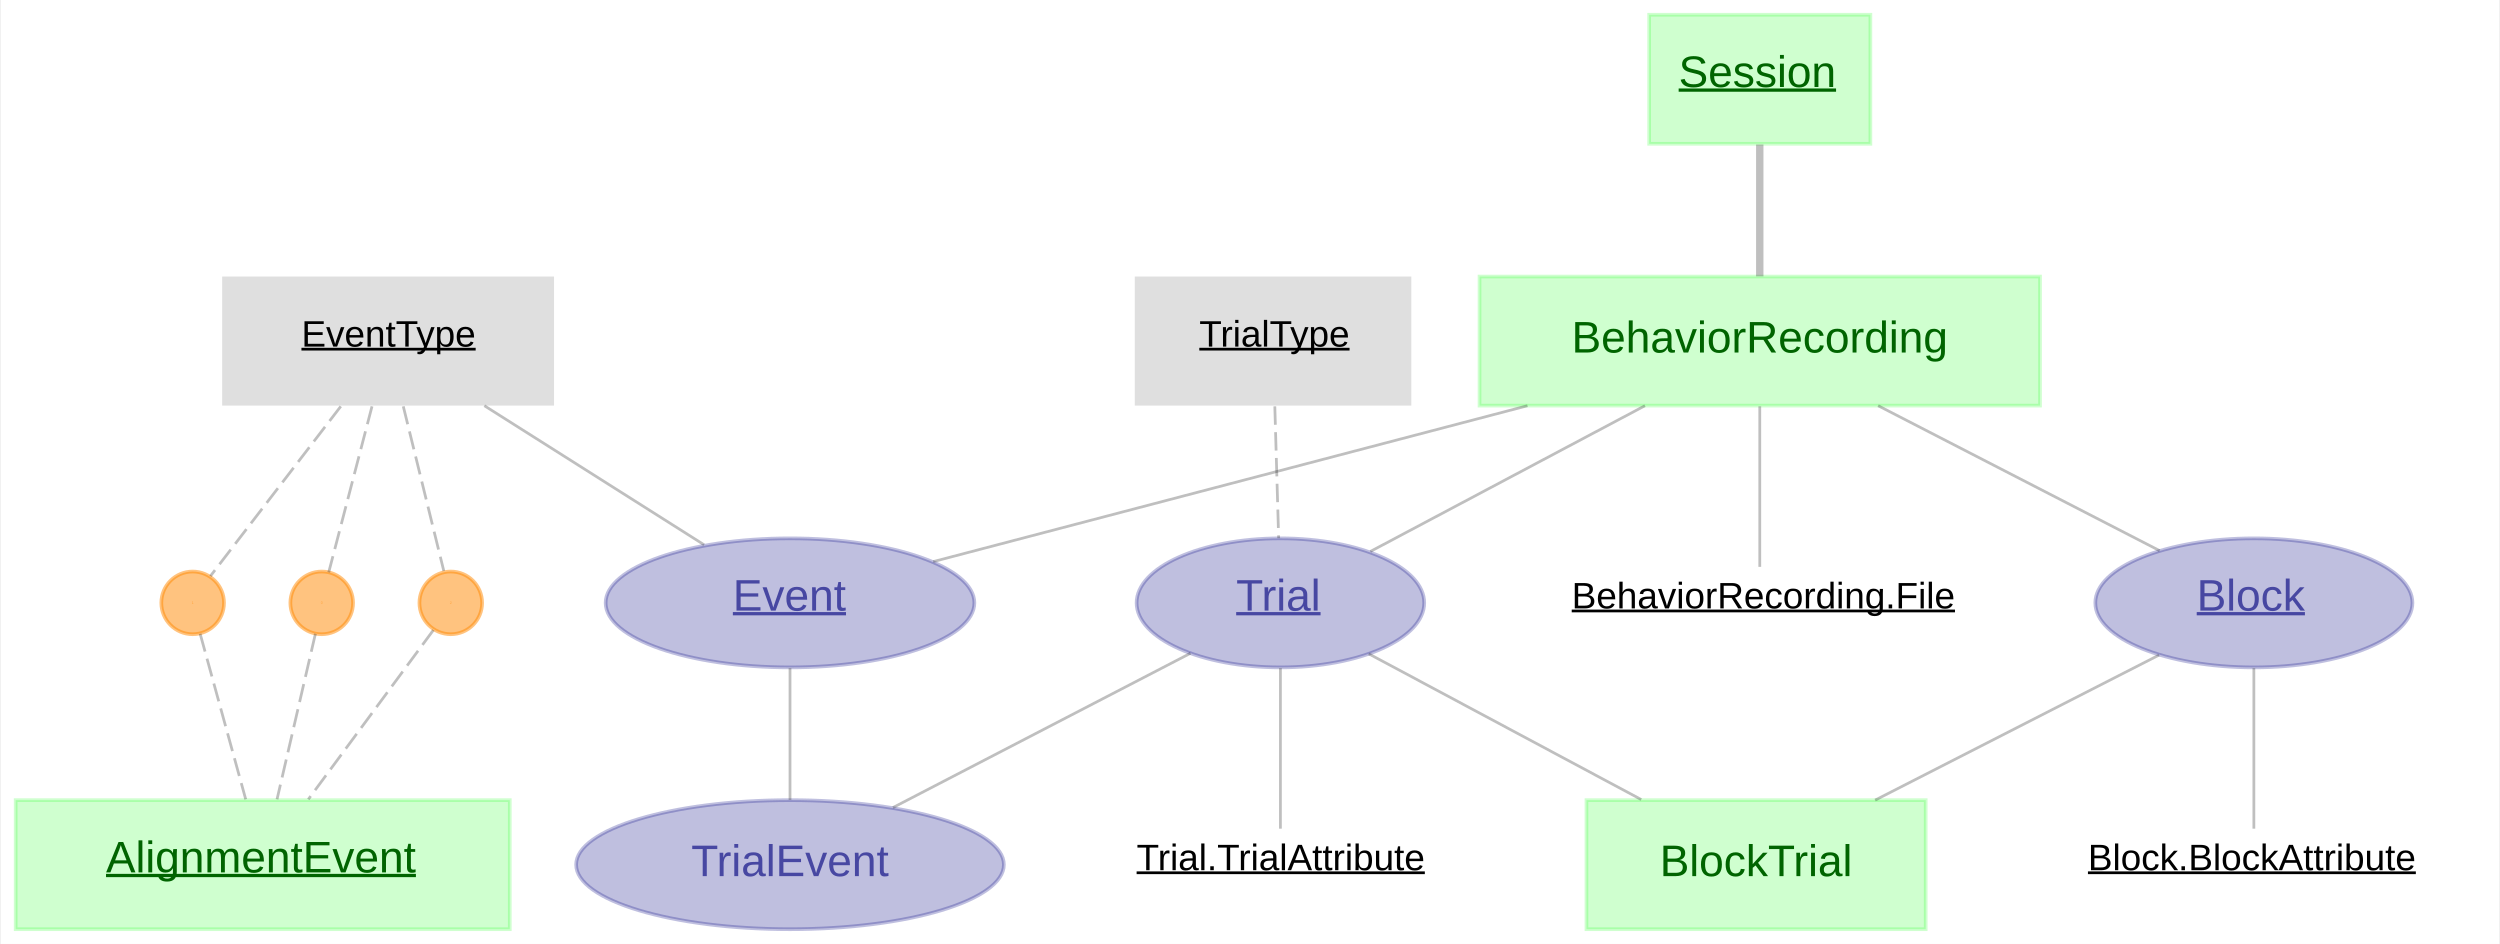
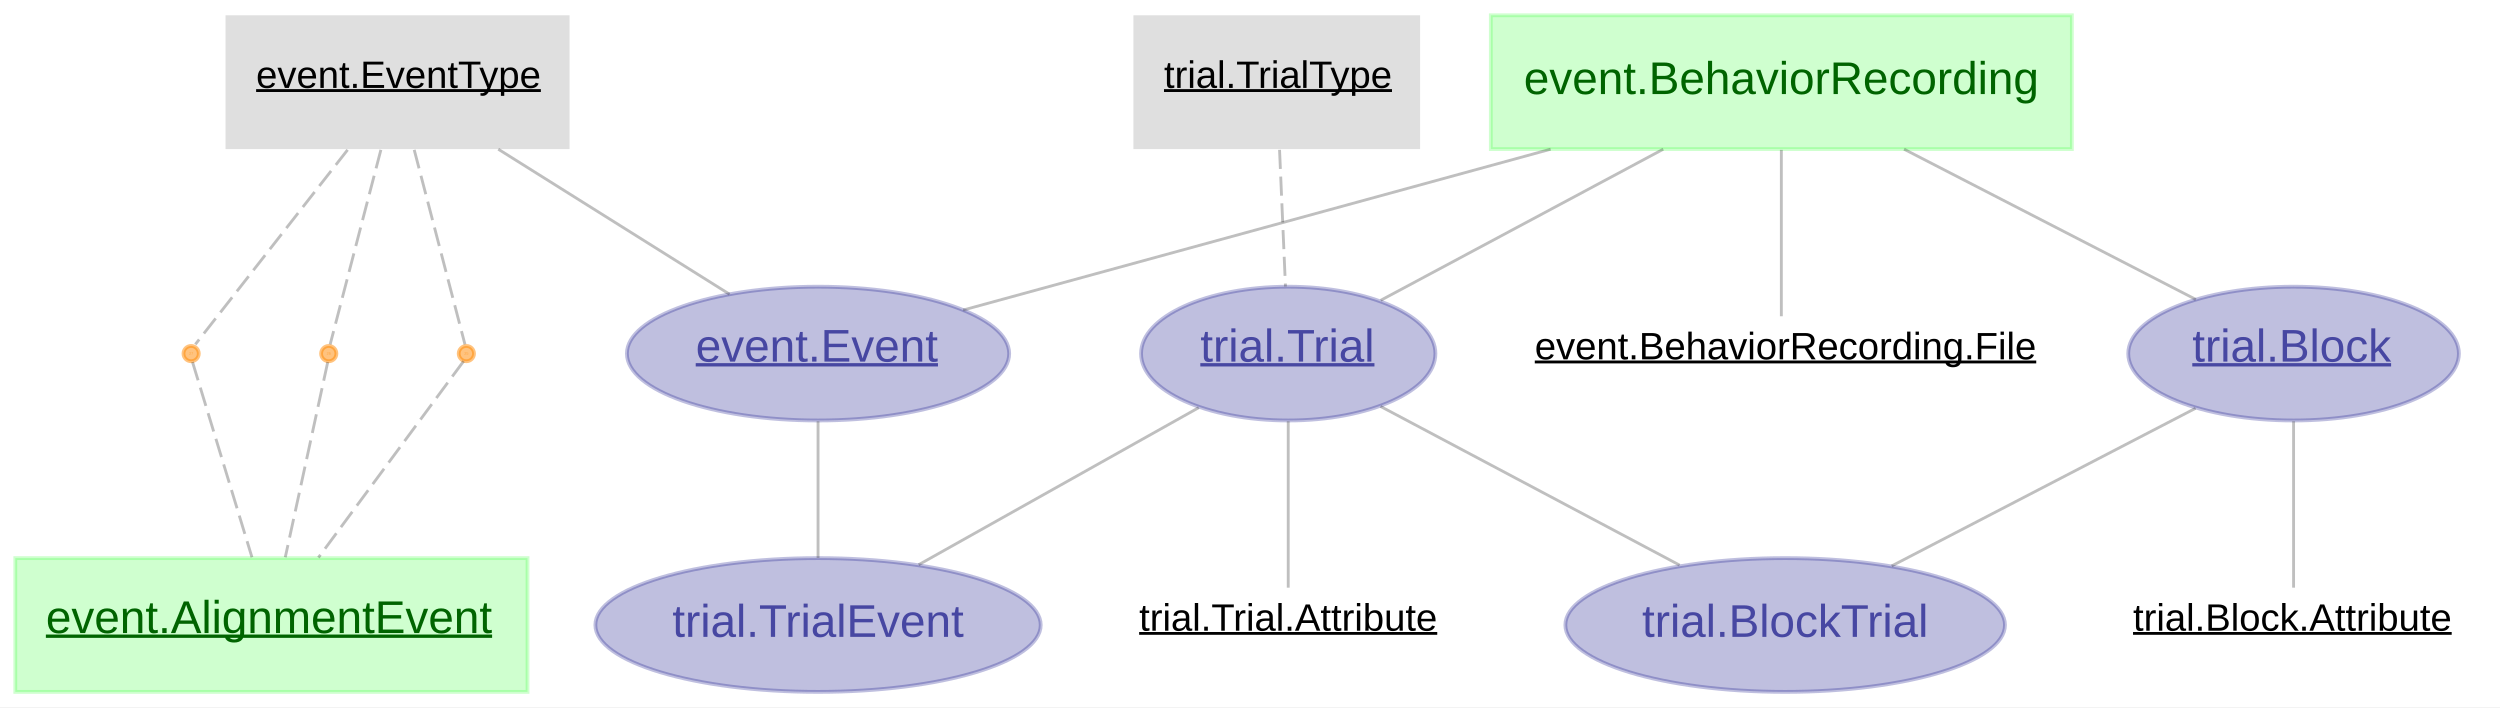
- <svg xmlns="http://www.w3.org/2000/svg" xmlns:xlink="http://www.w3.org/1999/xlink" width="678pt" height="256pt" viewBox="0.00 0.00 677.50 256.00">
-   <g id="graph0" class="graph" transform="scale(1 1) rotate(0) translate(4 252)">
-     <polygon fill="white" stroke="transparent" points="-4,4 -4,-252 673.5,-252 673.5,4 -4,4" />
+ <svg xmlns="http://www.w3.org/2000/svg" xmlns:xlink="http://www.w3.org/1999/xlink" width="654pt" height="185pt" viewBox="0.00 0.00 654.00 185.00">
+   <g id="graph0" class="graph" transform="scale(1 1) rotate(0) translate(4 181)">
+     <polygon fill="white" stroke="transparent" points="-4,4 -4,-181 650,-181 650,4 -4,4" />
    <g id="node1" class="node">
-       <ellipse fill="#ff8800" fill-opacity="0.502" stroke="#ff8800" stroke-opacity="0.502" cx="48" cy="-88.5" rx="8.5" ry="8.5" />
-       <text text-anchor="middle" x="48" y="-88.2" font-family="arial" font-size="1.00" fill="#ff8800" fill-opacity="0.502">1</text>
+       <ellipse fill="#ff8800" fill-opacity="0.502" stroke="#ff8800" stroke-opacity="0.502" cx="46" cy="-88.5" rx="2" ry="2" />
+       <text text-anchor="middle" x="46" y="-88.2" font-family="arial" font-size="1.00" fill="#ff8800" fill-opacity="0.502">27</text>
    </g>
-     <g id="node2" class="node">
-       <g id="a_node2">
-         <a xlink:title="alignment_name       &#13;------------------------------&#13;alignment_description=&quot;&quot; &#13;→ EventType.proj(alignment_event_type=&quot;event_type&quot;)&#13;alignment_time_shift &#13;→ EventType.proj(start_event_type=&quot;event_type&quot;)&#13;start_time_shift     &#13;→ EventType.proj(end_event_type=&quot;event_type&quot;)&#13;end_time_shift       &#13;">
+     <g id="node14" class="node">
+       <g id="a_node14">
+         <a xlink:title="alignment_name        ------------------------------ alignment_description=&quot;&quot;  → event.EventType.proj(alignment_event_type=&quot;event_type&quot;) alignment_time_shift  → event.EventType.proj(start_event_type=&quot;event_type&quot;) start_time_shift      → event.EventType.proj(end_event_type=&quot;event_type&quot;) end_time_shift        ">
          <polygon fill="#00ff00" fill-opacity="0.188" stroke="#00ff00" stroke-opacity="0.188" points="134,-35 0,-35 0,0 134,0 134,-35" />
-           <text text-anchor="start" x="24.5" y="-15.4" font-family="arial" text-decoration="underline" font-size="12.00" fill="darkgreen">AlignmentEvent</text>
+           <text text-anchor="start" x="8" y="-15.4" font-family="arial" text-decoration="underline" font-size="12.00" fill="darkgreen">event.AlignmentEvent</text>
        </a>
      </g>
    </g>
    <g id="edge1" class="edge">
-       <path fill="none" stroke="#000000" stroke-width="0.75" stroke-dasharray="5,2" stroke-opacity="0.251" d="M50.03,-80.12C52.96,-69.48 58.45,-49.55 62.39,-35.23" />
+       <path fill="none" stroke="#000000" stroke-width="0.75" stroke-dasharray="5,2" stroke-opacity="0.251" d="M46.36,-86.3C48.18,-80.33 56.41,-53.29 61.91,-35.22" />
+     </g>
+     <g id="node2" class="node">
+       <ellipse fill="#ff8800" fill-opacity="0.502" stroke="#ff8800" stroke-opacity="0.502" cx="82" cy="-88.5" rx="2" ry="2" />
+       <text text-anchor="middle" x="82" y="-88.2" font-family="arial" font-size="1.00" fill="#ff8800" fill-opacity="0.502">26</text>
+     </g>
+     <g id="edge2" class="edge">
+       <path fill="none" stroke="#000000" stroke-width="0.75" stroke-dasharray="5,2" stroke-opacity="0.251" d="M81.74,-86.3C80.44,-80.33 74.56,-53.29 70.63,-35.22" />
    </g>
    <g id="node3" class="node">
-       <ellipse fill="#ff8800" fill-opacity="0.502" stroke="#ff8800" stroke-opacity="0.502" cx="83" cy="-88.5" rx="8.5" ry="8.5" />
-       <text text-anchor="middle" x="83" y="-88.2" font-family="arial" font-size="1.00" fill="#ff8800" fill-opacity="0.502">0</text>
+       <ellipse fill="#ff8800" fill-opacity="0.502" stroke="#ff8800" stroke-opacity="0.502" cx="118" cy="-88.5" rx="2" ry="2" />
+       <text text-anchor="middle" x="118" y="-88.2" font-family="arial" font-size="1.00" fill="#ff8800" fill-opacity="0.502">25</text>
    </g>
-     <g id="edge2" class="edge">
-       <path fill="none" stroke="#000000" stroke-width="0.75" stroke-dasharray="5,2" stroke-opacity="0.251" d="M81.29,-80.12C78.82,-69.48 74.2,-49.55 70.88,-35.23" />
+     <g id="edge3" class="edge">
+       <path fill="none" stroke="#000000" stroke-width="0.75" stroke-dasharray="5,2" stroke-opacity="0.251" d="M117.28,-86.52C113.21,-81.02 92.83,-53.45 79.3,-35.14" />
    </g>
    <g id="node4" class="node">
-       <ellipse fill="#ff8800" fill-opacity="0.502" stroke="#ff8800" stroke-opacity="0.502" cx="118" cy="-88.5" rx="8.5" ry="8.5" />
-       <text text-anchor="middle" x="118" y="-88.2" font-family="arial" font-size="1.00" fill="#ff8800" fill-opacity="0.502">2</text>
+       <g id="a_node4">
+         <a xlink:title="event_type            ------------------------------ event_type_description=&quot;&quot;  ">
+           <polygon fill="#000000" fill-opacity="0.125" stroke="transparent" points="145,-177 55,-177 55,-142 145,-142 145,-177" />
+           <text text-anchor="start" x="63" y="-158" font-family="arial" text-decoration="underline" font-size="10.00">event.EventType</text>
+         </a>
+       </g>
    </g>
-     <g id="edge3" class="edge">
-       <path fill="none" stroke="#000000" stroke-width="0.75" stroke-dasharray="5,2" stroke-opacity="0.251" d="M113.29,-81.13C105.65,-70.79 90.29,-50.01 79.36,-35.22" />
+     <g id="edge6" class="edge">
+       <path fill="none" stroke="#000000" stroke-width="0.75" stroke-dasharray="5,2" stroke-opacity="0.251" d="M86.93,-141.8C72.94,-123.93 52.1,-97.29 47.1,-90.91" />
+     </g>
+     <g id="edge5" class="edge">
+       <path fill="none" stroke="#000000" stroke-width="0.75" stroke-dasharray="5,2" stroke-opacity="0.251" d="M95.64,-141.8C90.98,-123.93 84.03,-97.29 82.37,-90.91" />
+     </g>
+     <g id="edge4" class="edge">
+       <path fill="none" stroke="#000000" stroke-width="0.75" stroke-dasharray="5,2" stroke-opacity="0.251" d="M104.36,-141.8C109.02,-123.93 115.97,-97.29 117.63,-90.91" />
+     </g>
+     <g id="node9" class="node">
+       <g id="a_node9">
+         <a xlink:title="→ event.BehaviorRecording → event.EventType event_start_time      ------------------------------ event_end_time=null   ">
+           <ellipse fill="#00007f" fill-opacity="0.251" stroke="#00007f" stroke-opacity="0.251" cx="210" cy="-88.5" rx="50" ry="17.5" />
+           <text text-anchor="start" x="178" y="-86.4" font-family="arial" text-decoration="underline" font-size="12.00" fill="#00007f" fill-opacity="0.627">event.Event</text>
+         </a>
+       </g>
+     </g>
+     <g id="edge7" class="edge">
+       <path fill="none" stroke="#000000" stroke-width="0.75" stroke-opacity="0.251" d="M126.35,-141.97C144.78,-130.41 169.17,-115.11 186.85,-104.02" />
    </g>
    <g id="node5" class="node">
      <g id="a_node5">
-         <a xlink:title="→ Trial&#13;→ Event&#13;">
-           <ellipse fill="#00007f" fill-opacity="0.251" stroke="#00007f" stroke-opacity="0.251" cx="210" cy="-17.5" rx="58" ry="17.5" />
-           <text text-anchor="middle" x="210" y="-14.4" font-family="arial" font-size="12.00" fill="#00007f" fill-opacity="0.627">TrialEvent</text>
+         <a xlink:title="trial_type            ------------------------------ trial_type_description=&quot;&quot;  ">
+           <polygon fill="#000000" fill-opacity="0.125" stroke="transparent" points="367.5,-177 292.5,-177 292.5,-142 367.5,-142 367.5,-177" />
+           <text text-anchor="start" x="300.5" y="-158" font-family="arial" text-decoration="underline" font-size="10.00">trial.TrialType</text>
        </a>
      </g>
    </g>
+     <g id="node12" class="node">
+       <g id="a_node12">
+         <a xlink:title="→ event.BehaviorRecording trial_id              ------------------------------ → trial.TrialType trial_start_time      trial_stop_time       ">
+           <ellipse fill="#00007f" fill-opacity="0.251" stroke="#00007f" stroke-opacity="0.251" cx="333" cy="-88.5" rx="38.5" ry="17.5" />
+           <text text-anchor="start" x="310" y="-86.4" font-family="arial" text-decoration="underline" font-size="12.00" fill="#00007f" fill-opacity="0.627">trial.Trial</text>
+         </a>
+       </g>
+     </g>
+     <g id="edge8" class="edge">
+       <path fill="none" stroke="#000000" stroke-width="0.75" stroke-dasharray="5,2" stroke-opacity="0.251" d="M330.73,-141.8C331.2,-130.95 331.81,-116.87 332.28,-106.05" />
+     </g>
    <g id="node6" class="node">
      <g id="a_node6">
-         <a xlink:title="→ Trial&#13;attribute_name       &#13;------------------------------&#13;attribute_value      &#13;">
-           <polygon fill="transparent" stroke="transparent" points="399.5,-27 286.5,-27 286.5,-8 399.5,-8 399.5,-27" />
-           <text text-anchor="start" x="304" y="-16" font-family="arial" text-decoration="underline" font-size="10.00">Trial.TrialAttribute</text>
+         <a xlink:title="→ trial.Trial attribute_name        ------------------------------ attribute_value       ">
+           <polygon fill="transparent" stroke="transparent" points="380,-27 286,-27 286,-8 380,-8 380,-27" />
+           <text text-anchor="start" x="294" y="-16" font-family="arial" text-decoration="underline" font-size="10.00">trial.Trial.Attribute</text>
        </a>
      </g>
    </g>
    <g id="node7" class="node">
      <g id="a_node7">
-         <a xlink:title="→ Subject&#13;session_datetime     &#13;">
-           <polygon fill="#00ff00" fill-opacity="0.188" stroke="#00ff00" stroke-opacity="0.188" points="503,-248 443,-248 443,-213 503,-213 503,-248" />
-           <text text-anchor="start" x="451" y="-228.4" font-family="arial" text-decoration="underline" font-size="12.00" fill="darkgreen">Session</text>
+         <a xlink:title="→ `cbroz_session`.`session` ------------------------------ recording_start_time=null  recording_duration=null  recording_notes=&quot;&quot;    ">
+           <polygon fill="#00ff00" fill-opacity="0.188" stroke="#00ff00" stroke-opacity="0.188" points="538,-177 386,-177 386,-142 538,-142 538,-177" />
+           <text text-anchor="middle" x="462" y="-156.4" font-family="arial" font-size="12.00" fill="darkgreen">event.BehaviorRecording</text>
        </a>
      </g>
    </g>
    <g id="node8" class="node">
      <g id="a_node8">
-         <a xlink:title="→ Session&#13;------------------------------&#13;recording_start_time=null &#13;recording_duration=null &#13;recording_notes      &#13;">
-           <polygon fill="#00ff00" fill-opacity="0.188" stroke="#00ff00" stroke-opacity="0.188" points="549,-177 397,-177 397,-142 549,-142 549,-177" />
-           <text text-anchor="middle" x="473" y="-156.4" font-family="arial" font-size="12.00" fill="darkgreen">BehaviorRecording</text>
-         </a>
-       </g>
-     </g>
-     <g id="edge4" class="edge">
-       <path fill="none" stroke="#000000" stroke-width="2" stroke-opacity="0.251" d="M473,-212.8C473,-201.95 473,-187.87 473,-177.05" />
-     </g>
-     <g id="node9" class="node">
-       <g id="a_node9">
-         <a xlink:title="→ BehaviorRecording&#13;block_id             &#13;------------------------------&#13;block_start_time     &#13;block_end_time       &#13;">
-           <ellipse fill="#00007f" fill-opacity="0.251" stroke="#00007f" stroke-opacity="0.251" cx="607" cy="-88.5" rx="43" ry="17.5" />
-           <text text-anchor="start" x="591.5" y="-86.4" font-family="arial" text-decoration="underline" font-size="12.00" fill="#00007f" fill-opacity="0.627">Block</text>
-         </a>
-       </g>
-     </g>
-     <g id="edge5" class="edge">
-       <path fill="none" stroke="#000000" stroke-width="0.75" stroke-opacity="0.251" d="M505.1,-141.97C528.48,-129.93 559.73,-113.84 581.43,-102.66" />
-     </g>
-     <g id="node10" class="node">
-       <g id="a_node10">
-         <a xlink:title="→ BehaviorRecording&#13;trial_id             &#13;------------------------------&#13;→ TrialType&#13;trial_start_time     &#13;trial_stop_time      &#13;">
-           <ellipse fill="#00007f" fill-opacity="0.251" stroke="#00007f" stroke-opacity="0.251" cx="343" cy="-88.5" rx="39" ry="17.5" />
-           <text text-anchor="start" x="331" y="-86.4" font-family="arial" text-decoration="underline" font-size="12.00" fill="#00007f" fill-opacity="0.627">Trial</text>
-         </a>
-       </g>
-     </g>
-     <g id="edge6" class="edge">
-       <path fill="none" stroke="#000000" stroke-width="0.75" stroke-opacity="0.251" d="M441.86,-141.97C419.03,-129.85 388.46,-113.63 367.39,-102.44" />
-     </g>
-     <g id="node11" class="node">
-       <g id="a_node11">
-         <a xlink:title="→ BehaviorRecording&#13;filepath             &#13;">
-           <polygon fill="transparent" stroke="transparent" points="545.5,-98 400.5,-98 400.5,-79 545.5,-79 545.5,-98" />
-           <text text-anchor="start" x="422" y="-87" font-family="arial" text-decoration="underline" font-size="10.00">BehaviorRecording.File</text>
-         </a>
-       </g>
-     </g>
-     <g id="edge7" class="edge">
-       <path fill="none" stroke="#000000" stroke-width="0.75" stroke-opacity="0.251" d="M473,-141.8C473,-128.08 473,-109.19 473,-98.27" />
-     </g>
-     <g id="node12" class="node">
-       <g id="a_node12">
-         <a xlink:title="→ BehaviorRecording&#13;→ EventType&#13;event_start_time     &#13;------------------------------&#13;event_end_time=null  &#13;">
-           <ellipse fill="#00007f" fill-opacity="0.251" stroke="#00007f" stroke-opacity="0.251" cx="210" cy="-88.5" rx="50" ry="17.5" />
-           <text text-anchor="start" x="194.5" y="-86.4" font-family="arial" text-decoration="underline" font-size="12.00" fill="#00007f" fill-opacity="0.627">Event</text>
-         </a>
-       </g>
-     </g>
-     <g id="edge8" class="edge">
-       <path fill="none" stroke="#000000" stroke-width="0.75" stroke-opacity="0.251" d="M410,-141.97C359.86,-128.82 291.27,-110.82 248.84,-99.69" />
-     </g>
-     <g id="node13" class="node">
-       <g id="a_node13">
-         <a xlink:title="→ Block&#13;→ Trial&#13;">
-           <polygon fill="#00ff00" fill-opacity="0.188" stroke="#00ff00" stroke-opacity="0.188" points="518,-35 426,-35 426,0 518,0 518,-35" />
-           <text text-anchor="middle" x="472" y="-14.4" font-family="arial" font-size="12.00" fill="darkgreen">BlockTrial</text>
+         <a xlink:title="→ event.BehaviorRecording filepath              ">
+           <polygon fill="transparent" stroke="transparent" points="534.5,-98 389.5,-98 389.5,-79 534.5,-79 534.5,-98" />
+           <text text-anchor="start" x="397.5" y="-87" font-family="arial" text-decoration="underline" font-size="10.00">event.BehaviorRecording.File</text>
        </a>
      </g>
    </g>
    <g id="edge9" class="edge">
-       <path fill="none" stroke="#000000" stroke-width="0.75" stroke-opacity="0.251" d="M581.29,-74.36C559.41,-63.18 527.87,-47.06 504.29,-35.01" />
-     </g>
-     <g id="node14" class="node">
-       <g id="a_node14">
-         <a xlink:title="→ Block&#13;attribute_name       &#13;------------------------------&#13;attribute_value      &#13;">
-           <polygon fill="transparent" stroke="transparent" points="669.5,-27 544.5,-27 544.5,-8 669.5,-8 669.5,-27" />
-           <text text-anchor="start" x="562" y="-16" font-family="arial" text-decoration="underline" font-size="10.00">Block.BlockAttribute</text>
-         </a>
-       </g>
+       <path fill="none" stroke="#000000" stroke-width="0.75" stroke-opacity="0.251" d="M462,-141.8C462,-128.08 462,-109.19 462,-98.27" />
    </g>
    <g id="edge10" class="edge">
-       <path fill="none" stroke="#000000" stroke-width="0.75" stroke-opacity="0.251" d="M607,-70.8C607,-57.08 607,-38.19 607,-27.27" />
+       <path fill="none" stroke="#000000" stroke-width="0.75" stroke-opacity="0.251" d="M401.64,-141.97C353.88,-128.9 288.66,-111.04 247.96,-99.89" />
    </g>
-     <g id="edge12" class="edge">
-       <path fill="none" stroke="#000000" stroke-width="0.75" stroke-opacity="0.251" d="M318.61,-74.84C295.81,-63.02 261.79,-45.37 237.92,-32.99" />
-     </g>
-     <g id="edge13" class="edge">
-       <path fill="none" stroke="#000000" stroke-width="0.75" stroke-opacity="0.251" d="M343,-70.8C343,-57.08 343,-38.19 343,-27.27" />
-     </g>
-     <g id="edge14" class="edge">
-       <path fill="none" stroke="#000000" stroke-width="0.75" stroke-opacity="0.251" d="M366.96,-74.68C387.8,-63.54 418.13,-47.31 440.85,-35.16" />
-     </g>
-     <g id="edge15" class="edge">
-       <path fill="none" stroke="#000000" stroke-width="0.75" stroke-opacity="0.251" d="M210,-70.8C210,-59.95 210,-45.87 210,-35.05" />
-     </g>
-     <g id="node15" class="node">
-       <g id="a_node15">
-         <a xlink:title="trial_type           &#13;------------------------------&#13;trial_type_description &#13;">
-           <polygon fill="#000000" fill-opacity="0.125" stroke="transparent" points="378.5,-177 303.5,-177 303.5,-142 378.5,-142 378.5,-177" />
-           <text text-anchor="start" x="321" y="-158" font-family="arial" text-decoration="underline" font-size="10.00">TrialType</text>
+     <g id="node10" class="node">
+       <g id="a_node10">
+         <a xlink:title="→ event.BehaviorRecording block_id              ------------------------------ block_start_time      block_stop_time       ">
+           <ellipse fill="#00007f" fill-opacity="0.251" stroke="#00007f" stroke-opacity="0.251" cx="596" cy="-88.5" rx="43.25" ry="17.5" />
+           <text text-anchor="start" x="569.5" y="-86.4" font-family="arial" text-decoration="underline" font-size="12.00" fill="#00007f" fill-opacity="0.627">trial.Block</text>
        </a>
      </g>
    </g>
    <g id="edge11" class="edge">
-       <path fill="none" stroke="#000000" stroke-width="0.75" stroke-dasharray="5,2" stroke-opacity="0.251" d="M341.48,-141.8C341.8,-130.95 342.21,-116.87 342.52,-106.05" />
+       <path fill="none" stroke="#000000" stroke-width="0.75" stroke-opacity="0.251" d="M494.1,-141.97C517.48,-129.93 548.73,-113.84 570.43,-102.66" />
    </g>
-     <g id="node16" class="node">
-       <g id="a_node16">
-         <a xlink:title="event_type           &#13;------------------------------&#13;event_type_description=&quot;&quot; &#13;">
-           <polygon fill="#000000" fill-opacity="0.125" stroke="transparent" points="146,-177 56,-177 56,-142 146,-142 146,-177" />
-           <text text-anchor="start" x="77.5" y="-158" font-family="arial" text-decoration="underline" font-size="10.00">EventType</text>
+     <g id="edge12" class="edge">
+       <path fill="none" stroke="#000000" stroke-width="0.75" stroke-opacity="0.251" d="M431.1,-141.97C408.44,-129.85 378.11,-113.63 357.2,-102.44" />
+     </g>
+     <g id="node15" class="node">
+       <g id="a_node15">
+         <a xlink:title="→ trial.Trial → event.Event ">
+           <ellipse fill="#00007f" fill-opacity="0.251" stroke="#00007f" stroke-opacity="0.251" cx="210" cy="-17.5" rx="58.25" ry="17.5" />
+           <text text-anchor="middle" x="210" y="-14.4" font-family="arial" font-size="12.00" fill="#00007f" fill-opacity="0.627">trial.TrialEvent</text>
        </a>
      </g>
    </g>
+     <g id="edge13" class="edge">
+       <path fill="none" stroke="#000000" stroke-width="0.75" stroke-opacity="0.251" d="M210,-70.8C210,-59.95 210,-45.87 210,-35.05" />
+     </g>
+     <g id="node11" class="node">
+       <g id="a_node11">
+         <a xlink:title="→ trial.Block → trial.Trial ">
+           <ellipse fill="#00007f" fill-opacity="0.251" stroke="#00007f" stroke-opacity="0.251" cx="463" cy="-17.5" rx="57.5" ry="17.5" />
+           <text text-anchor="middle" x="463" y="-14.4" font-family="arial" font-size="12.00" fill="#00007f" fill-opacity="0.627">trial.BlockTrial</text>
+         </a>
+       </g>
+     </g>
+     <g id="edge14" class="edge">
+       <path fill="none" stroke="#000000" stroke-width="0.75" stroke-opacity="0.251" d="M570.36,-74.2C547.56,-62.37 514.31,-45.12 490.86,-32.95" />
+     </g>
+     <g id="node13" class="node">
+       <g id="a_node13">
+         <a xlink:title="→ trial.Block attribute_name        ------------------------------ attribute_value       ">
+           <polygon fill="transparent" stroke="transparent" points="646,-27 546,-27 546,-8 646,-8 646,-27" />
+           <text text-anchor="start" x="554" y="-16" font-family="arial" text-decoration="underline" font-size="10.00">trial.Block.Attribute</text>
+         </a>
+       </g>
+     </g>
+     <g id="edge15" class="edge">
+       <path fill="none" stroke="#000000" stroke-width="0.75" stroke-opacity="0.251" d="M596,-70.8C596,-57.08 596,-38.19 596,-27.27" />
+     </g>
    <g id="edge16" class="edge">
-       <path fill="none" stroke="#000000" stroke-width="0.75" stroke-dasharray="5,2" stroke-opacity="0.251" d="M88.17,-141.8C76.77,-126.96 60.73,-106.08 52.81,-95.76" />
+       <path fill="none" stroke="#000000" stroke-width="0.75" stroke-opacity="0.251" d="M333,-70.8C333,-57.08 333,-38.19 333,-27.27" />
    </g>
    <g id="edge17" class="edge">
-       <path fill="none" stroke="#000000" stroke-width="0.75" stroke-dasharray="5,2" stroke-opacity="0.251" d="M96.64,-141.8C92.9,-127.44 87.67,-107.42 84.9,-96.79" />
+       <path fill="none" stroke="#000000" stroke-width="0.75" stroke-opacity="0.251" d="M357.15,-74.68C379.32,-62.91 412.17,-45.48 435.38,-33.16" />
    </g>
    <g id="edge18" class="edge">
-       <path fill="none" stroke="#000000" stroke-width="0.75" stroke-dasharray="5,2" stroke-opacity="0.251" d="M105.12,-141.8C108.61,-127.6 113.48,-107.86 116.11,-97.15" />
-     </g>
-     <g id="edge19" class="edge">
-       <path fill="none" stroke="#000000" stroke-width="0.75" stroke-opacity="0.251" d="M127.11,-141.97C145.25,-130.49 169.21,-115.32 186.7,-104.25" />
+       <path fill="none" stroke="#000000" stroke-width="0.75" stroke-opacity="0.251" d="M309.58,-74.36C288.66,-62.63 258.07,-45.47 236.32,-33.27" />
    </g>
  </g>
</svg>
